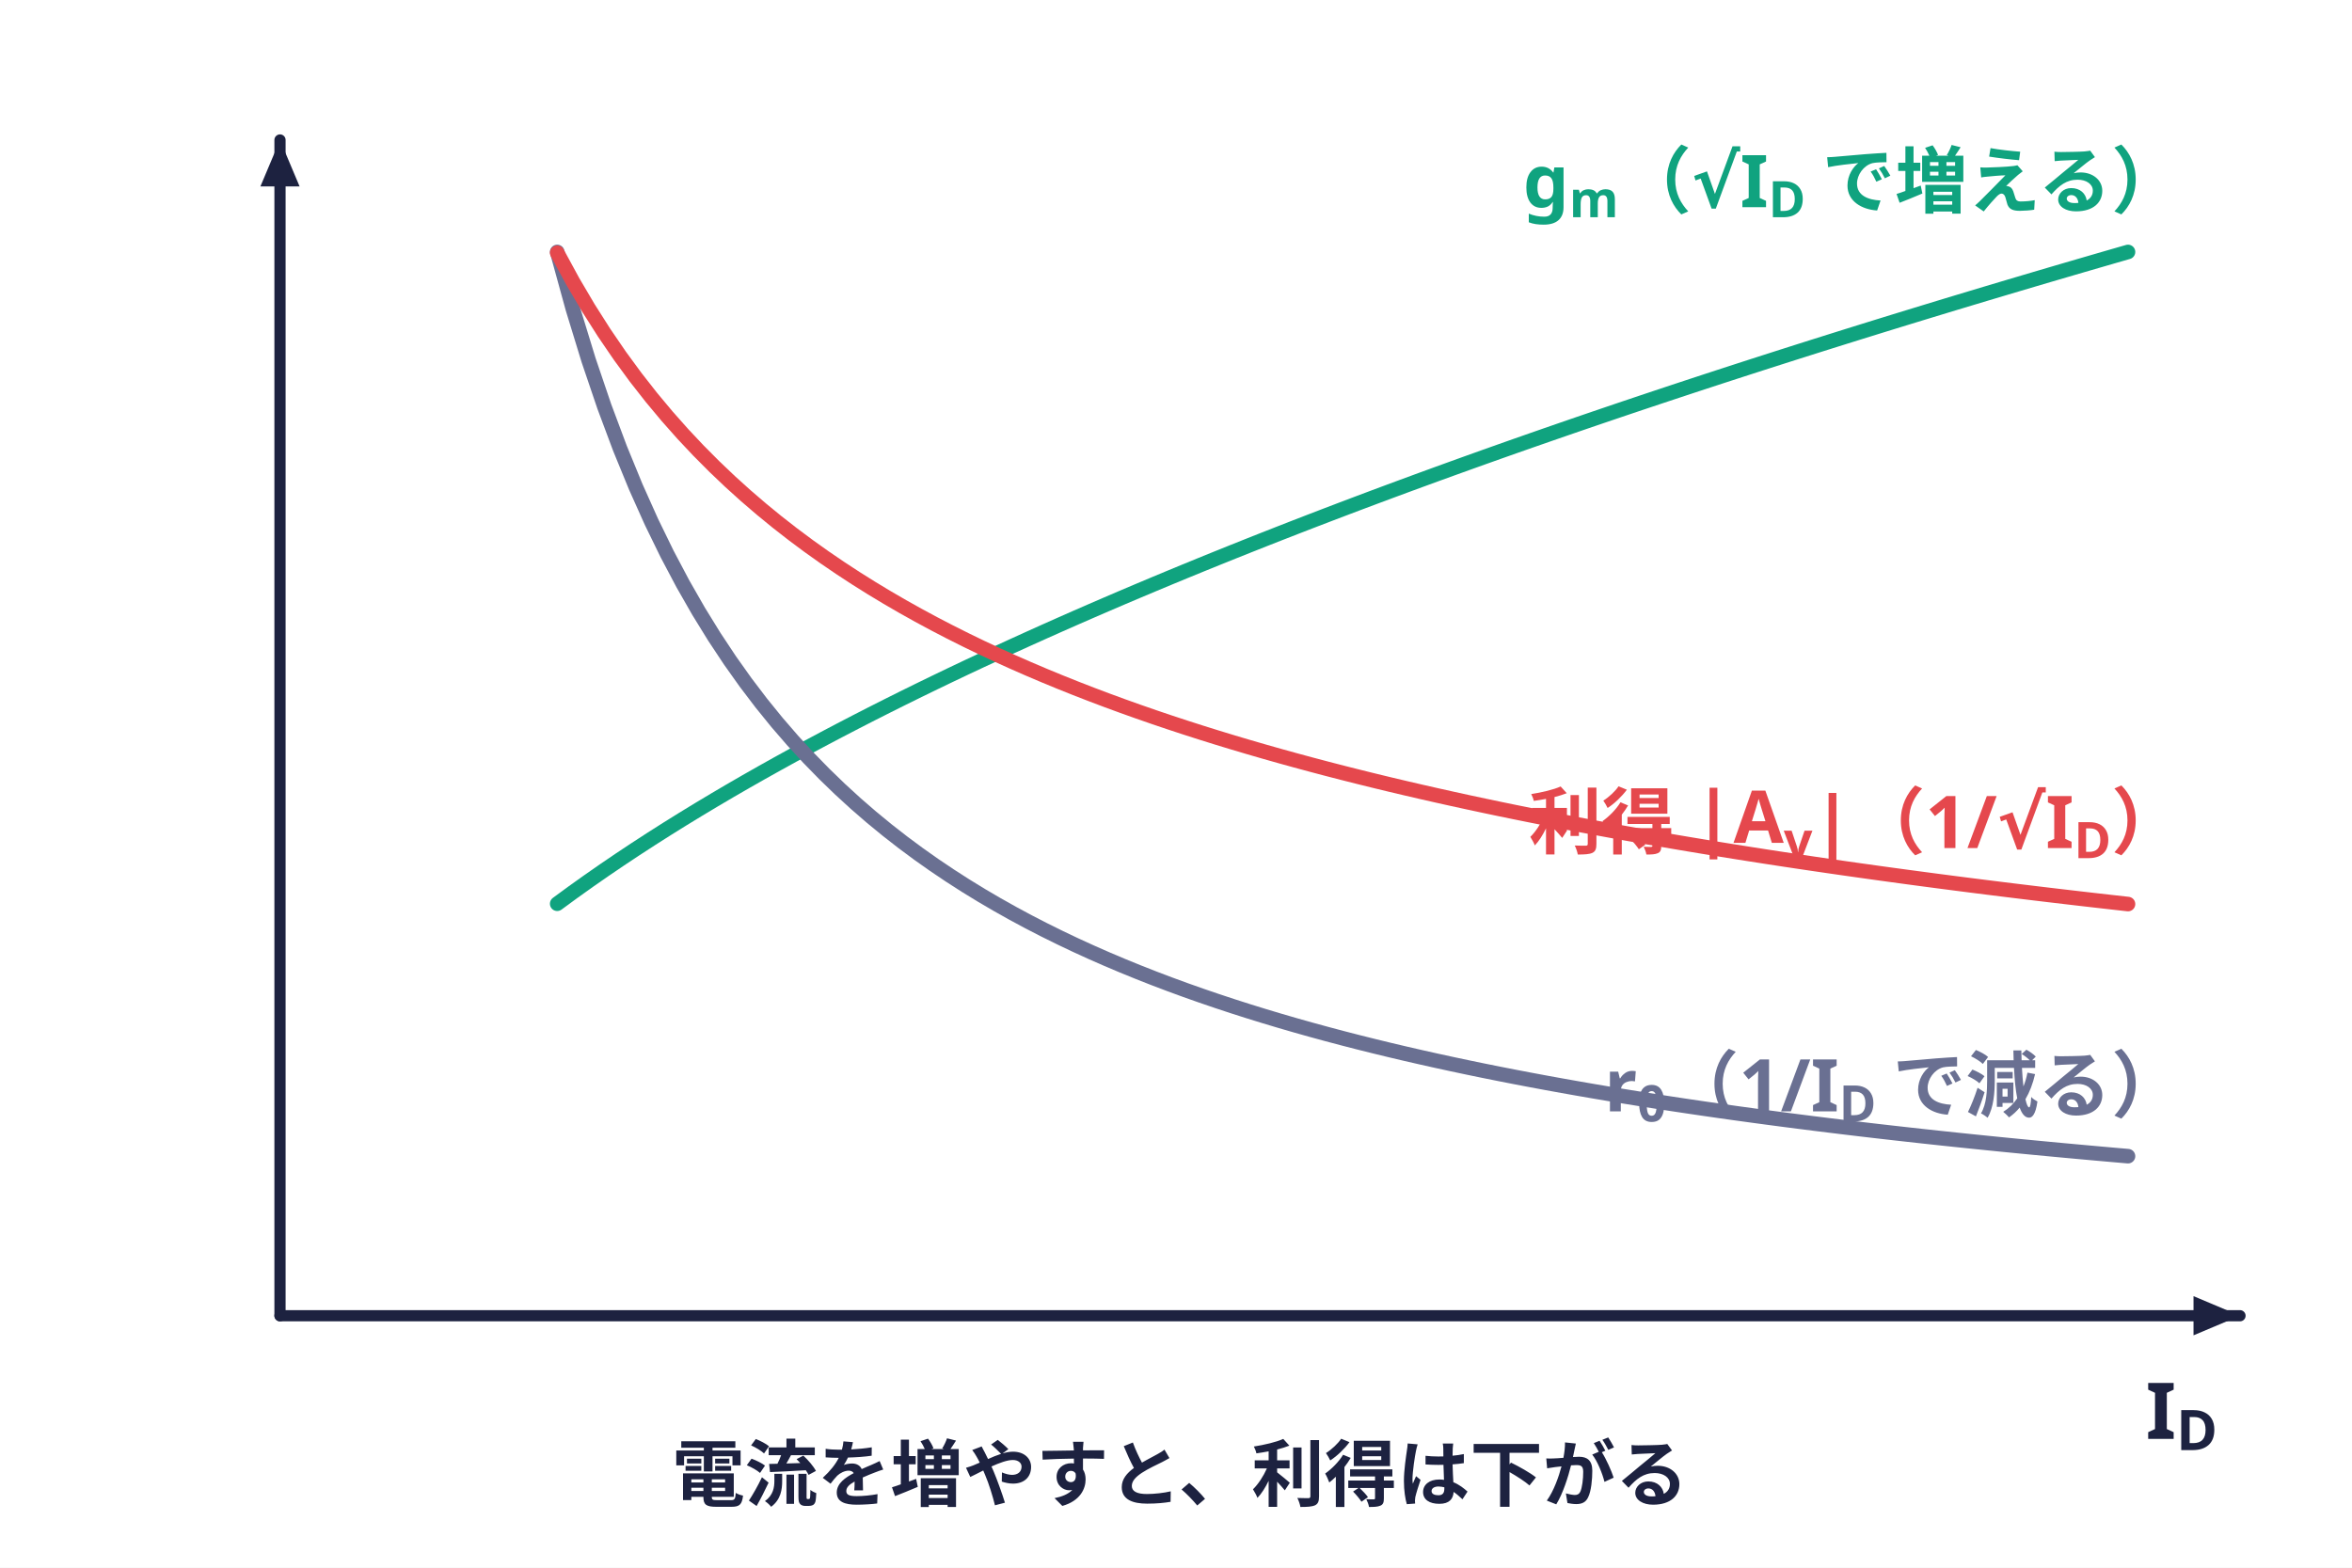
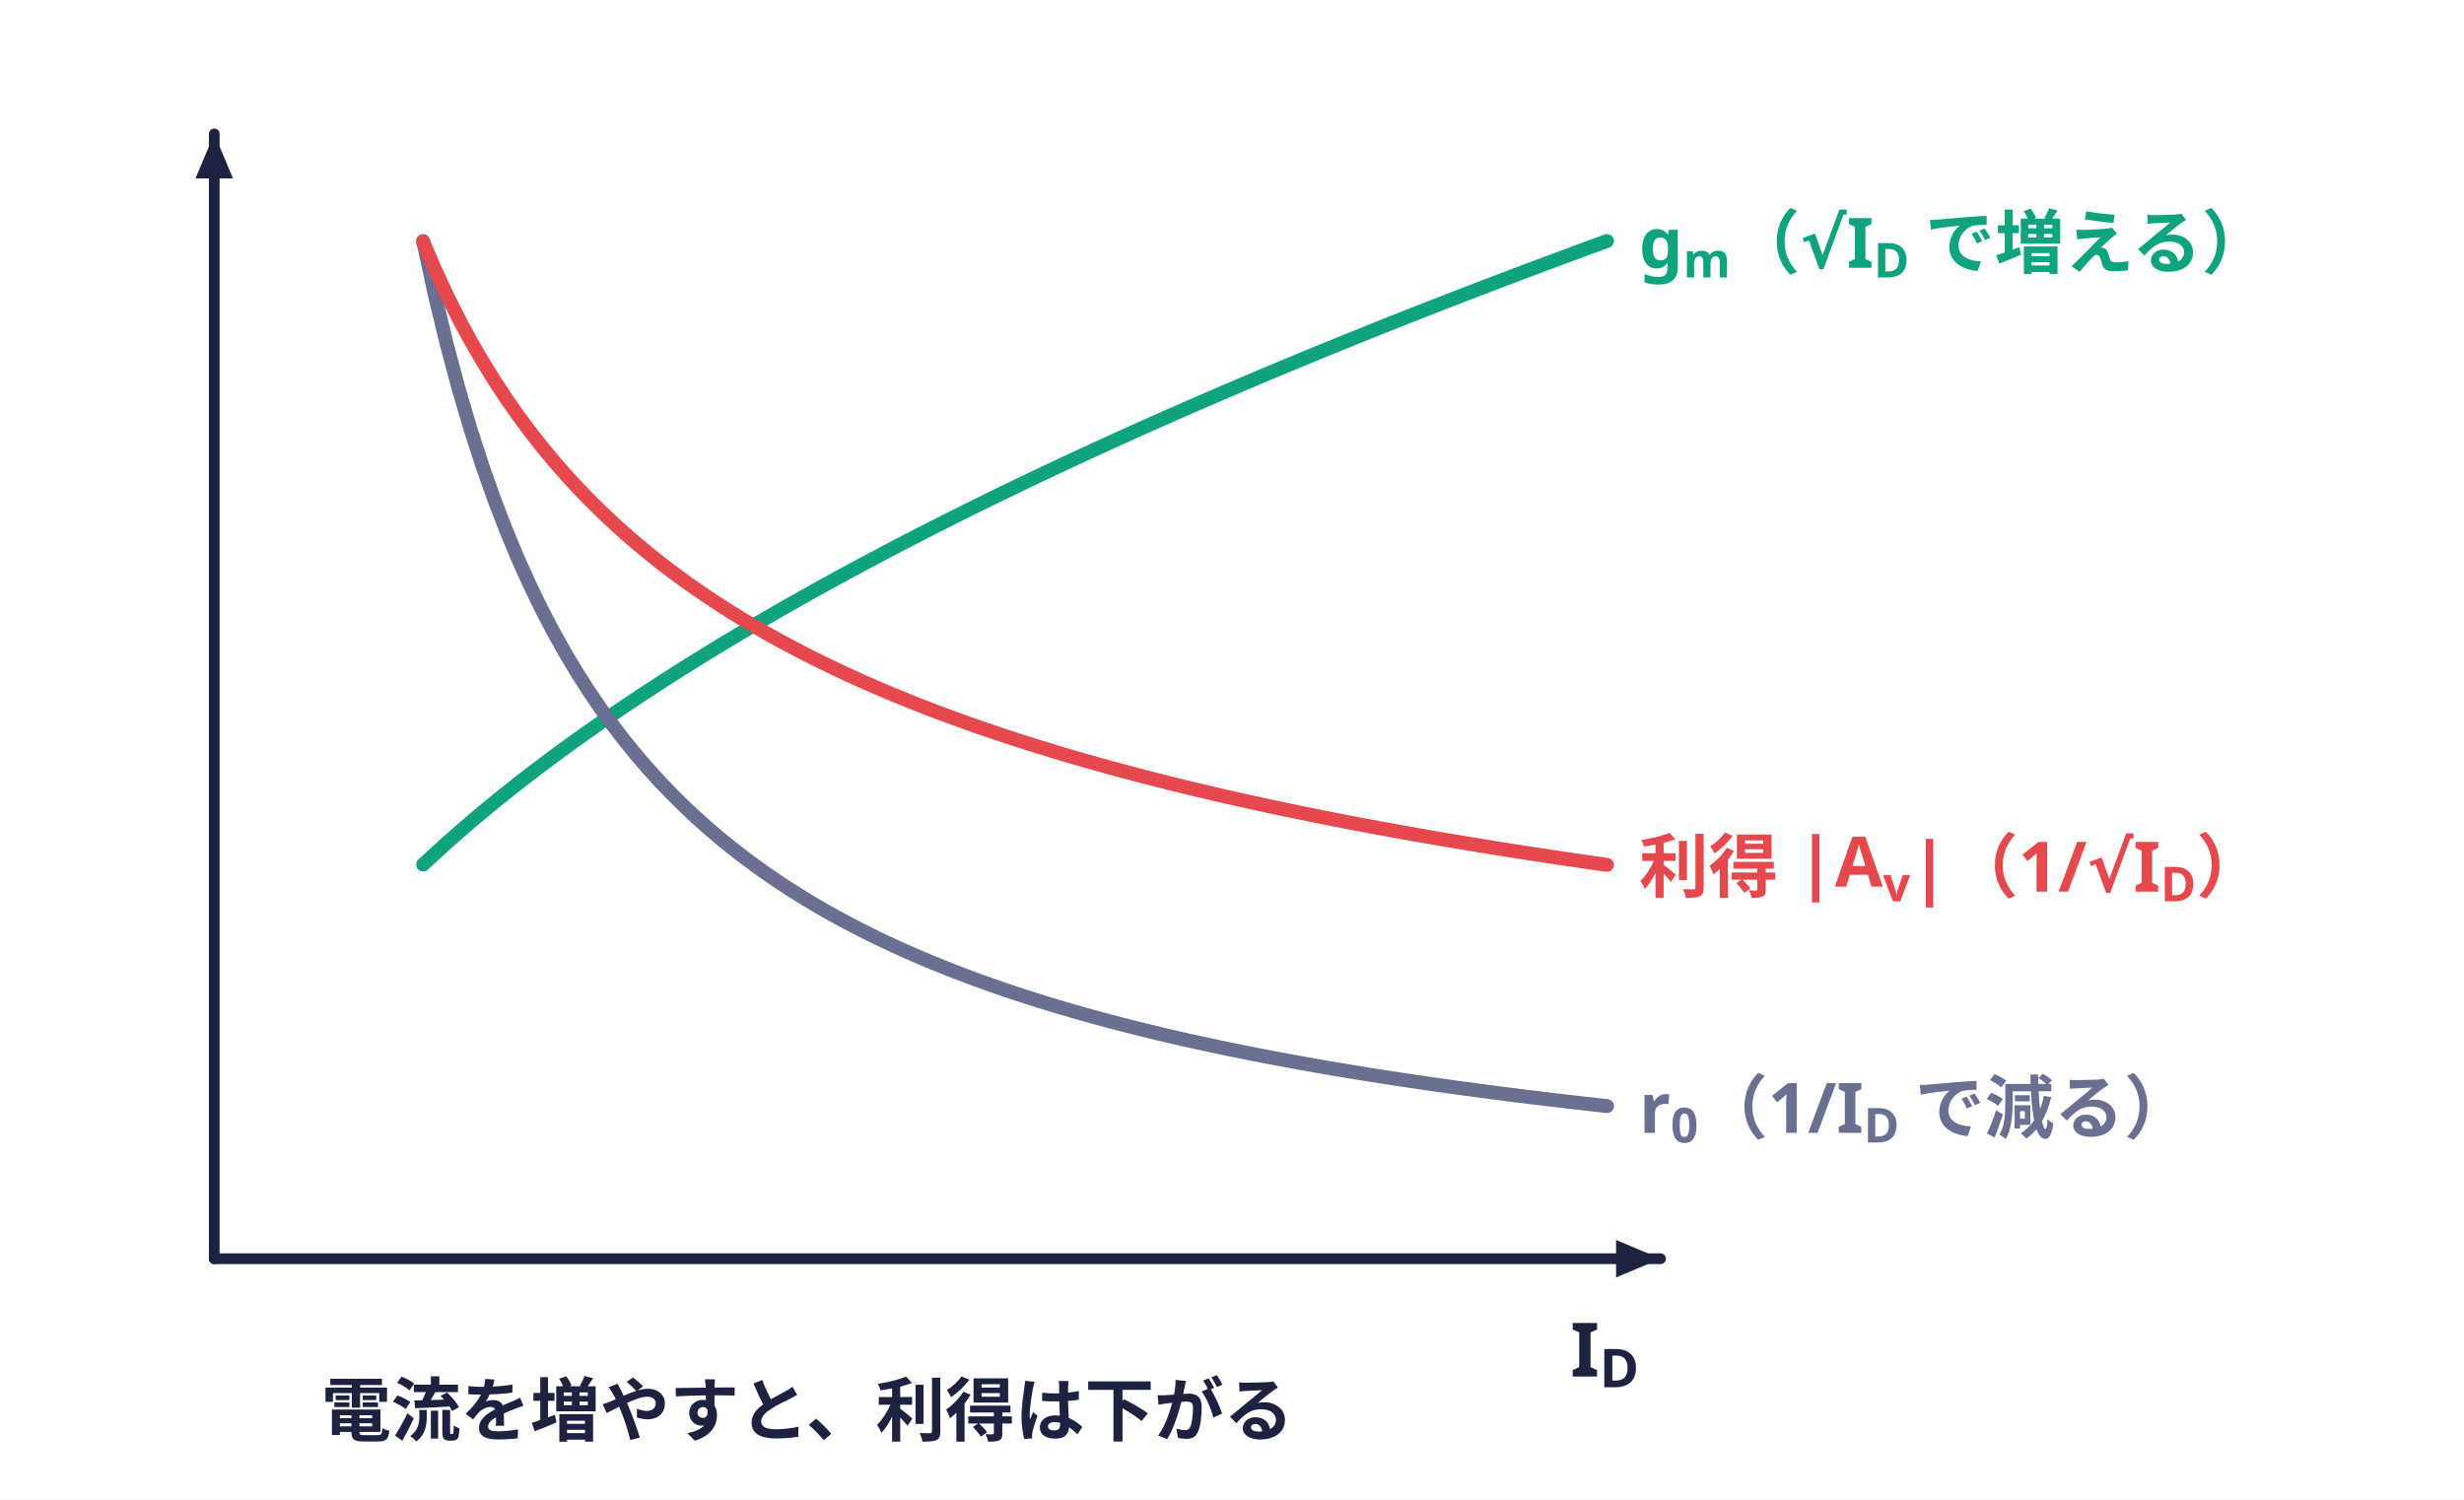
- <svg xmlns="http://www.w3.org/2000/svg" viewBox="0 0 420 280" width="420" height="280">
-   <rect width="420" height="280" fill="#fff" />
-   <polyline points="50,235 400,235" fill="none" stroke="#1d2240" stroke-width="2" stroke-linejoin="round" stroke-linecap="round" />
-   <polygon points="400,235 391.7,238.5 391.7,231.5" fill="#1d2240" />
-   <polyline points="50,235 50,25" fill="none" stroke="#1d2240" stroke-width="2" stroke-linejoin="round" stroke-linecap="round" />
-   <polygon points="50,25 53.5,33.3 46.5,33.3" fill="#1d2240" />
-   <text x="396" y="257" text-anchor="end" font-size="14" fill="#1d2240" font-weight="600" font-family="Hiragino Sans, Noto Sans JP, sans-serif">I<tspan baseline-shift="sub" font-size="10">D</tspan>
+ <svg xmlns="http://www.w3.org/2000/svg" viewBox="0 0 460 280" width="460" height="280">
+   <rect width="460" height="280" fill="#fff" />
+   <polyline points="40,235 310,235" fill="none" stroke="#1d2240" stroke-width="2" stroke-linejoin="round" stroke-linecap="round" />
+   <polygon points="310,235 301.7,238.5 301.7,231.5" fill="#1d2240" />
+   <polyline points="40,235 40,25" fill="none" stroke="#1d2240" stroke-width="2" stroke-linejoin="round" stroke-linecap="round" />
+   <polygon points="40,25 43.5,33.3 36.5,33.3" fill="#1d2240" />
+   <text x="306" y="257" text-anchor="end" font-size="14" fill="#1d2240" font-weight="600" font-family="Hiragino Sans, Noto Sans JP, sans-serif">I<tspan baseline-shift="sub" font-size="10">D</tspan>
  </text>
-   <text x="42" y="29" text-anchor="end" font-size="14" fill="#1d2240" font-weight="600" font-family="Hiragino Sans, Noto Sans JP, sans-serif" />
-   <polyline points="99.5,161.413 102.305,159.357 105.11,157.355 107.915,155.404 110.72,153.499 113.525,151.638 116.33,149.817 119.135,148.035 121.94,146.288 124.745,144.575 127.55,142.894 130.355,141.243 133.16,139.621 135.965,138.026 138.77,136.456 141.575,134.911 144.38,133.39 147.185,131.891 149.99,130.414 152.795,128.957 155.6,127.52 158.405,126.102 161.21,124.702 164.015,123.319 166.82,121.954 169.625,120.605 172.43,119.271 175.235,117.953 178.04,116.65 180.845,115.36 183.65,114.085 186.455,112.822 189.26,111.573 192.065,110.336 194.87,109.112 197.675,107.899 200.48,106.697 203.285,105.507 206.09,104.328 208.895,103.159 211.7,102.0 214.505,100.851 217.31,99.713 220.115,98.583 222.92,97.463 225.725,96.352 228.53,95.25 231.335,94.156 234.14,93.071 236.945,91.994 239.75,90.925 242.555,89.864 245.36,88.811 248.165,87.765 250.97,86.727 253.775,85.696 256.58,84.672 259.385,83.655 262.19,82.644 264.995,81.64 267.8,80.643 270.605,79.652 273.41,78.668 276.215,77.69 279.02,76.717 281.825,75.751 284.63,74.79 287.435,73.836 290.24,72.886 293.045,71.943 295.85,71.005 298.655,70.072 301.46,69.144 304.265,68.222 307.07,67.304 309.875,66.392 312.68,65.484 315.485,64.582 318.29,63.684 321.095,62.79 323.9,61.902 326.705,61.018 329.51,60.138 332.315,59.263 335.12,58.392 337.925,57.525 340.73,56.663 343.535,55.805 346.34,54.951 349.145,54.1 351.95,53.254 354.755,52.412 357.56,51.574 360.365,50.739 363.17,49.908 365.975,49.081 368.78,48.258 371.585,47.438 374.39,46.622 377.195,45.809 380.0,45.0" fill="none" stroke="#10a37f" stroke-width="2.6" stroke-linejoin="round" stroke-linecap="round" />
-   <polyline points="99.5,45.0 102.305,55.189 105.11,64.341 107.915,72.607 110.72,80.109 113.525,86.948 116.33,93.209 119.135,98.962 121.94,104.266 124.745,109.172 127.55,113.723 130.355,117.957 133.16,121.905 135.965,125.595 138.77,129.052 141.575,132.297 144.38,135.35 147.185,138.226 149.99,140.941 152.795,143.507 155.6,145.938 158.405,148.242 161.21,150.43 164.015,152.511 166.82,154.492 169.625,156.379 172.43,158.181 175.235,159.901 178.04,161.546 180.845,163.121 183.65,164.63 186.455,166.076 189.26,167.464 192.065,168.798 194.87,170.08 197.675,171.313 200.48,172.5 203.285,173.644 206.09,174.746 208.895,175.81 211.7,176.837 214.505,177.828 217.31,178.787 220.115,179.714 222.92,180.611 225.725,181.479 228.53,182.32 231.335,183.135 234.14,183.925 236.945,184.691 239.75,185.435 242.555,186.157 245.36,186.858 248.165,187.54 250.97,188.202 253.775,188.846 256.58,189.473 259.385,190.083 262.19,190.677 264.995,191.255 267.8,191.818 270.605,192.367 273.41,192.903 276.215,193.425 279.02,193.934 281.825,194.431 284.63,194.916 287.435,195.389 290.24,195.852 293.045,196.303 295.85,196.745 298.655,197.177 301.46,197.598 304.265,198.011 307.07,198.415 309.875,198.81 312.68,199.196 315.485,199.574 318.29,199.945 321.095,200.307 323.9,200.663 326.705,201.011 329.51,201.352 332.315,201.686 335.12,202.014 337.925,202.335 340.73,202.65 343.535,202.96 346.34,203.263 349.145,203.56 351.95,203.852 354.755,204.139 357.56,204.421 360.365,204.697 363.17,204.968 365.975,205.235 368.78,205.497 371.585,205.754 374.39,206.007 377.195,206.256 380.0,206.5" fill="none" stroke="#6a7092" stroke-width="2.6" stroke-linejoin="round" stroke-linecap="round" />
-   <polyline points="99.5,45.146 102.305,50.307 105.11,55.069 107.915,59.48 110.72,63.582 113.525,67.41 116.33,70.991 119.135,74.353 121.94,77.516 124.745,80.499 127.55,83.319 130.355,85.99 133.16,88.525 135.965,90.934 138.77,93.229 141.575,95.417 144.38,97.507 147.185,99.505 149.99,101.419 152.795,103.255 155.6,105.016 158.405,106.709 161.21,108.337 164.015,109.905 166.82,111.416 169.625,112.873 172.43,114.28 175.235,115.64 178.04,116.955 180.845,118.227 183.65,119.459 186.455,120.652 189.26,121.81 192.065,122.933 194.87,124.023 197.675,125.082 200.48,126.111 203.285,127.112 206.09,128.086 208.895,129.034 211.7,129.957 214.505,130.857 217.31,131.733 220.115,132.588 222.92,133.422 225.725,134.236 228.53,135.031 231.335,135.807 234.14,136.565 236.945,137.307 239.75,138.032 242.555,138.74 245.36,139.434 248.165,140.113 250.97,140.777 253.775,141.428 256.58,142.065 259.385,142.69 262.19,143.302 264.995,143.902 267.8,144.491 270.605,145.068 273.41,145.634 276.215,146.19 279.02,146.736 281.825,147.271 284.63,147.797 287.435,148.314 290.24,148.822 293.045,149.32 295.85,149.81 298.655,150.292 301.46,150.766 304.265,151.232 307.07,151.69 309.875,152.141 312.68,152.585 315.485,153.021 318.29,153.451 321.095,153.874 323.9,154.29 326.705,154.7 329.51,155.104 332.315,155.502 335.12,155.894 337.925,156.281 340.73,156.661 343.535,157.036 346.34,157.406 349.145,157.771 351.95,158.131 354.755,158.485 357.56,158.835 360.365,159.18 363.17,159.52 365.975,159.856 368.78,160.187 371.585,160.514 374.39,160.837 377.195,161.155 380.0,161.47" fill="none" stroke="#e5484d" stroke-width="2.6" stroke-linejoin="round" stroke-linecap="round" />
-   <text x="390" y="37.0" text-anchor="end" font-size="13" fill="#10a37f" font-weight="600" font-family="Hiragino Sans, Noto Sans JP, sans-serif">g<tspan baseline-shift="sub" font-size="9">m</tspan>（√I<tspan baseline-shift="sub" font-size="9">D</tspan> で増える）</text>
-   <text x="390" y="198.5" text-anchor="end" font-size="13" fill="#6a7092" font-weight="600" font-family="Hiragino Sans, Noto Sans JP, sans-serif">r<tspan baseline-shift="sub" font-size="9">0</tspan>（1/I<tspan baseline-shift="sub" font-size="9">D</tspan> で減る）</text>
-   <text x="390" y="151.47" text-anchor="end" font-size="13" fill="#e5484d" font-weight="600" font-family="Hiragino Sans, Noto Sans JP, sans-serif">利得 |A<tspan baseline-shift="sub" font-size="9">v</tspan>|（1/√I<tspan baseline-shift="sub" font-size="9">D</tspan>）</text>
-   <text x="120" y="268" text-anchor="start" font-size="13" fill="#1d2240" font-weight="600" font-family="Hiragino Sans, Noto Sans JP, sans-serif">電流を増やすと、利得は下がる</text>
+   <text x="32" y="29" text-anchor="end" font-size="14" fill="#1d2240" font-weight="600" font-family="Hiragino Sans, Noto Sans JP, sans-serif" />
+   <polyline points="79.0,161.413 81.21,159.357 83.42,157.355 85.63,155.404 87.84,153.499 90.05,151.638 92.26,149.817 94.47,148.035 96.68,146.288 98.89,144.575 101.1,142.894 103.31,141.243 105.52,139.621 107.73,138.026 109.94,136.456 112.15,134.911 114.36,133.39 116.57,131.891 118.78,130.414 120.99,128.957 123.2,127.52 125.41,126.102 127.62,124.702 129.83,123.319 132.04,121.954 134.25,120.605 136.46,119.271 138.67,117.953 140.88,116.65 143.09,115.36 145.3,114.085 147.51,112.822 149.72,111.573 151.93,110.336 154.14,109.112 156.35,107.899 158.56,106.697 160.77,105.507 162.98,104.328 165.19,103.159 167.4,102.0 169.61,100.851 171.82,99.713 174.03,98.583 176.24,97.463 178.45,96.352 180.66,95.25 182.87,94.156 185.08,93.071 187.29,91.994 189.5,90.925 191.71,89.864 193.92,88.811 196.13,87.765 198.34,86.727 200.55,85.696 202.76,84.672 204.97,83.655 207.18,82.644 209.39,81.64 211.6,80.643 213.81,79.652 216.02,78.668 218.23,77.69 220.44,76.717 222.65,75.751 224.86,74.79 227.07,73.836 229.28,72.886 231.49,71.943 233.7,71.005 235.91,70.072 238.12,69.144 240.33,68.222 242.54,67.304 244.75,66.392 246.96,65.484 249.17,64.582 251.38,63.684 253.59,62.79 255.8,61.902 258.01,61.018 260.22,60.138 262.43,59.263 264.64,58.392 266.85,57.525 269.06,56.663 271.27,55.805 273.48,54.951 275.69,54.1 277.9,53.254 280.11,52.412 282.32,51.574 284.53,50.739 286.74,49.908 288.95,49.081 291.16,48.258 293.37,47.438 295.58,46.622 297.79,45.809 300.0,45.0" fill="none" stroke="#10a37f" stroke-width="2.6" stroke-linejoin="round" stroke-linecap="round" />
+   <polyline points="79.0,45.0 81.21,55.189 83.42,64.341 85.63,72.607 87.84,80.109 90.05,86.948 92.26,93.209 94.47,98.962 96.68,104.266 98.89,109.172 101.1,113.723 103.31,117.957 105.52,121.905 107.73,125.595 109.94,129.052 112.15,132.297 114.36,135.35 116.57,138.226 118.78,140.941 120.99,143.507 123.2,145.938 125.41,148.242 127.62,150.43 129.83,152.511 132.04,154.492 134.25,156.379 136.46,158.181 138.67,159.901 140.88,161.546 143.09,163.121 145.3,164.63 147.51,166.076 149.72,167.464 151.93,168.798 154.14,170.08 156.35,171.313 158.56,172.5 160.77,173.644 162.98,174.746 165.19,175.81 167.4,176.837 169.61,177.828 171.82,178.787 174.03,179.714 176.24,180.611 178.45,181.479 180.66,182.32 182.87,183.135 185.08,183.925 187.29,184.691 189.5,185.435 191.71,186.157 193.92,186.858 196.13,187.54 198.34,188.202 200.55,188.846 202.76,189.473 204.97,190.083 207.18,190.677 209.39,191.255 211.6,191.818 213.81,192.367 216.02,192.903 218.23,193.425 220.44,193.934 222.65,194.431 224.86,194.916 227.07,195.389 229.28,195.852 231.49,196.303 233.7,196.745 235.91,197.177 238.12,197.598 240.33,198.011 242.54,198.415 244.75,198.81 246.96,199.196 249.17,199.574 251.38,199.945 253.59,200.307 255.8,200.663 258.01,201.011 260.22,201.352 262.43,201.686 264.64,202.014 266.85,202.335 269.06,202.65 271.27,202.96 273.48,203.263 275.69,203.56 277.9,203.852 280.11,204.139 282.32,204.421 284.53,204.697 286.74,204.968 288.95,205.235 291.16,205.497 293.37,205.754 295.58,206.007 297.79,206.256 300.0,206.5" fill="none" stroke="#6a7092" stroke-width="2.6" stroke-linejoin="round" stroke-linecap="round" />
+   <polyline points="79.0,45.146 81.21,50.307 83.42,55.069 85.63,59.48 87.84,63.582 90.05,67.41 92.26,70.991 94.47,74.353 96.68,77.516 98.89,80.499 101.1,83.319 103.31,85.99 105.52,88.525 107.73,90.934 109.94,93.229 112.15,95.417 114.36,97.507 116.57,99.505 118.78,101.419 120.99,103.255 123.2,105.016 125.41,106.709 127.62,108.337 129.83,109.905 132.04,111.416 134.25,112.873 136.46,114.28 138.67,115.64 140.88,116.955 143.09,118.227 145.3,119.459 147.51,120.652 149.72,121.81 151.93,122.933 154.14,124.023 156.35,125.082 158.56,126.111 160.77,127.112 162.98,128.086 165.19,129.034 167.4,129.957 169.61,130.857 171.82,131.733 174.03,132.588 176.24,133.422 178.45,134.236 180.66,135.031 182.87,135.807 185.08,136.565 187.29,137.307 189.5,138.032 191.71,138.74 193.92,139.434 196.13,140.113 198.34,140.777 200.55,141.428 202.76,142.065 204.97,142.69 207.18,143.302 209.39,143.902 211.6,144.491 213.81,145.068 216.02,145.634 218.23,146.19 220.44,146.736 222.65,147.271 224.86,147.797 227.07,148.314 229.28,148.822 231.49,149.32 233.7,149.81 235.91,150.292 238.12,150.766 240.33,151.232 242.54,151.69 244.75,152.141 246.96,152.585 249.17,153.021 251.38,153.451 253.59,153.874 255.8,154.29 258.01,154.7 260.22,155.104 262.43,155.502 264.64,155.894 266.85,156.281 269.06,156.661 271.27,157.036 273.48,157.406 275.69,157.771 277.9,158.131 280.11,158.485 282.32,158.835 284.53,159.18 286.74,159.52 288.95,159.856 291.16,160.187 293.37,160.514 295.58,160.837 297.79,161.155 300.0,161.47" fill="none" stroke="#e5484d" stroke-width="2.6" stroke-linejoin="round" stroke-linecap="round" />
+   <text x="306" y="50.0" text-anchor="start" font-size="13" fill="#10a37f" font-weight="600" font-family="Hiragino Sans, Noto Sans JP, sans-serif">g<tspan baseline-shift="sub" font-size="9">m</tspan>（√I<tspan baseline-shift="sub" font-size="9">D</tspan> で増える）</text>
+   <text x="306" y="211.5" text-anchor="start" font-size="13" fill="#6a7092" font-weight="600" font-family="Hiragino Sans, Noto Sans JP, sans-serif">r<tspan baseline-shift="sub" font-size="9">0</tspan>（1/I<tspan baseline-shift="sub" font-size="9">D</tspan> で減る）</text>
+   <text x="306" y="166.47" text-anchor="start" font-size="13" fill="#e5484d" font-weight="600" font-family="Hiragino Sans, Noto Sans JP, sans-serif">利得 |A<tspan baseline-shift="sub" font-size="9">v</tspan>|（1/√I<tspan baseline-shift="sub" font-size="9">D</tspan>）</text>
+   <text x="60" y="268" text-anchor="start" font-size="13" fill="#1d2240" font-weight="600" font-family="Hiragino Sans, Noto Sans JP, sans-serif">電流を増やすと、利得は下がる</text>
</svg>
